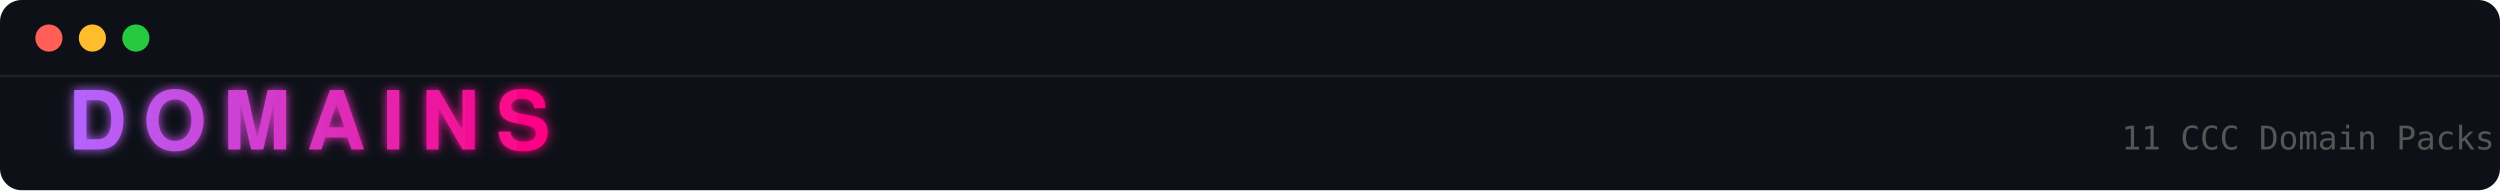
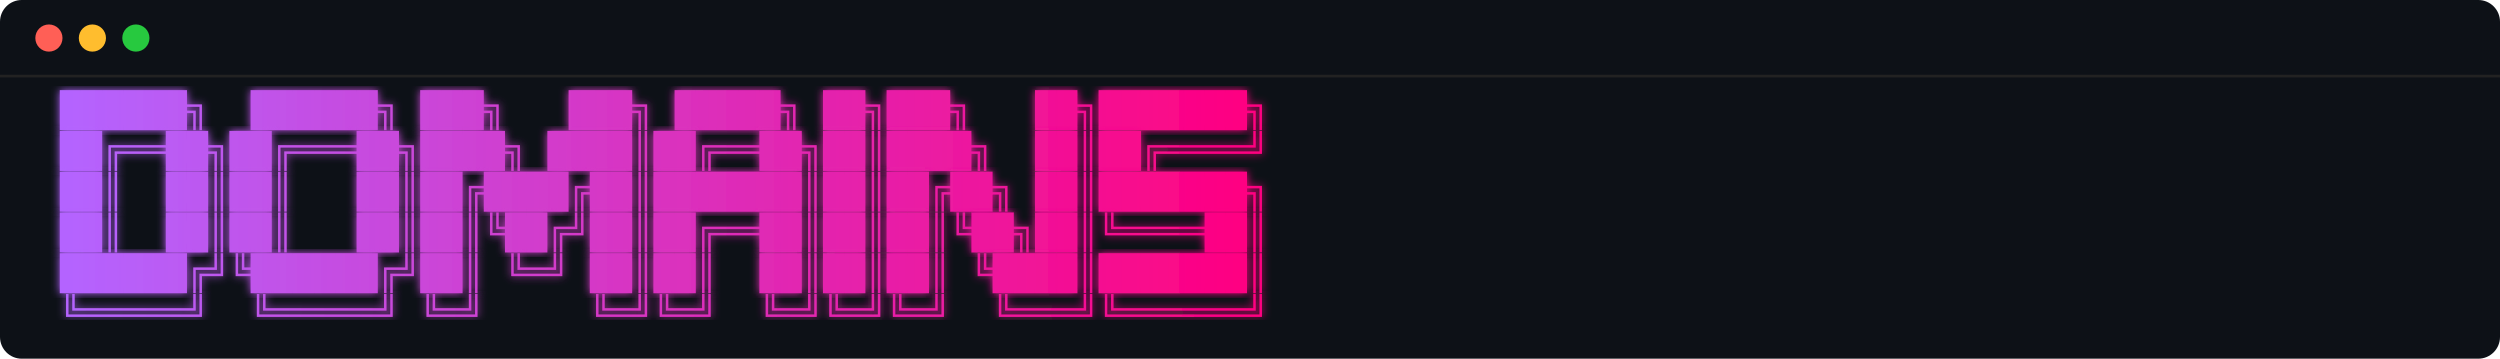
- <svg xmlns="http://www.w3.org/2000/svg" width="920" height="70">
+ <svg xmlns="http://www.w3.org/2000/svg" width="920" height="132">
  <defs>
    <linearGradient id="g" x1="0%" y1="0%" x2="100%" y2="0%">
      <stop offset="0%" style="stop-color:#b464ff" />
      <stop offset="100%" style="stop-color:#ff0080" />
    </linearGradient>
    <filter id="glow">
-       <feGaussianBlur stdDeviation="2" result="b" />
+       <feGaussianBlur stdDeviation="1.5" result="b" />
      <feMerge>
        <feMergeNode in="b" />
        <feMergeNode in="SourceGraphic" />
      </feMerge>
    </filter>
  </defs>
  <rect width="100%" height="100%" rx="8" fill="#0d1117" />
  <circle cx="18" cy="14" r="5" fill="#ff5f56" />
  <circle cx="34" cy="14" r="5" fill="#ffbd2e" />
  <circle cx="50" cy="14" r="5" fill="#27c93f" />
  <line x1="0" y1="28" x2="920" y2="28" stroke="#222" stroke-width="1" />
-   <text x="25" y="55" fill="url(#g)" font-family="'Impact','Arial Black','Helvetica',sans-serif" font-size="30" font-weight="bold" filter="url(#glow)" letter-spacing="6">DOMAINS</text>
-   <text x="918" y="55" text-anchor="end" fill="#555" font-family="'SF Mono','Fira Code',monospace" font-size="12">11 CCC Domain Packs</text>
+   <text x="22" y="44" fill="url(#g)" font-family="'SF Mono','Fira Code','Courier New',monospace" font-size="13" font-weight="bold" filter="url(#glow)" xml:space="preserve">██████╗  ██████╗ ███╗   ███╗ █████╗ ██╗███╗   ██╗███████╗</text>
+   <text x="22" y="59" fill="url(#g)" font-family="'SF Mono','Fira Code','Courier New',monospace" font-size="13" font-weight="bold" filter="url(#glow)" xml:space="preserve">██╔══██╗██╔═══██╗████╗ ████║██╔══██╗██║████╗  ██║██╔════╝</text>
+   <text x="22" y="74" fill="url(#g)" font-family="'SF Mono','Fira Code','Courier New',monospace" font-size="13" font-weight="bold" filter="url(#glow)" xml:space="preserve">██║  ██║██║   ██║██╔████╔██║███████║██║██╔██╗ ██║███████╗</text>
+   <text x="22" y="89" fill="url(#g)" font-family="'SF Mono','Fira Code','Courier New',monospace" font-size="13" font-weight="bold" filter="url(#glow)" xml:space="preserve">██║  ██║██║   ██║██║╚██╔╝██║██╔══██║██║██║╚██╗██║╚════██║</text>
+   <text x="22" y="104" fill="url(#g)" font-family="'SF Mono','Fira Code','Courier New',monospace" font-size="13" font-weight="bold" filter="url(#glow)" xml:space="preserve">██████╔╝╚██████╔╝██║ ╚═╝ ██║██║  ██║██║██║ ╚████║███████║</text>
+   <text x="22" y="119" fill="url(#g)" font-family="'SF Mono','Fira Code','Courier New',monospace" font-size="13" font-weight="bold" filter="url(#glow)" xml:space="preserve">╚═════╝  ╚═════╝ ╚═╝     ╚═╝╚═╝  ╚═╝╚═╝╚═╝  ╚═══╝╚══════╝</text>
</svg>
